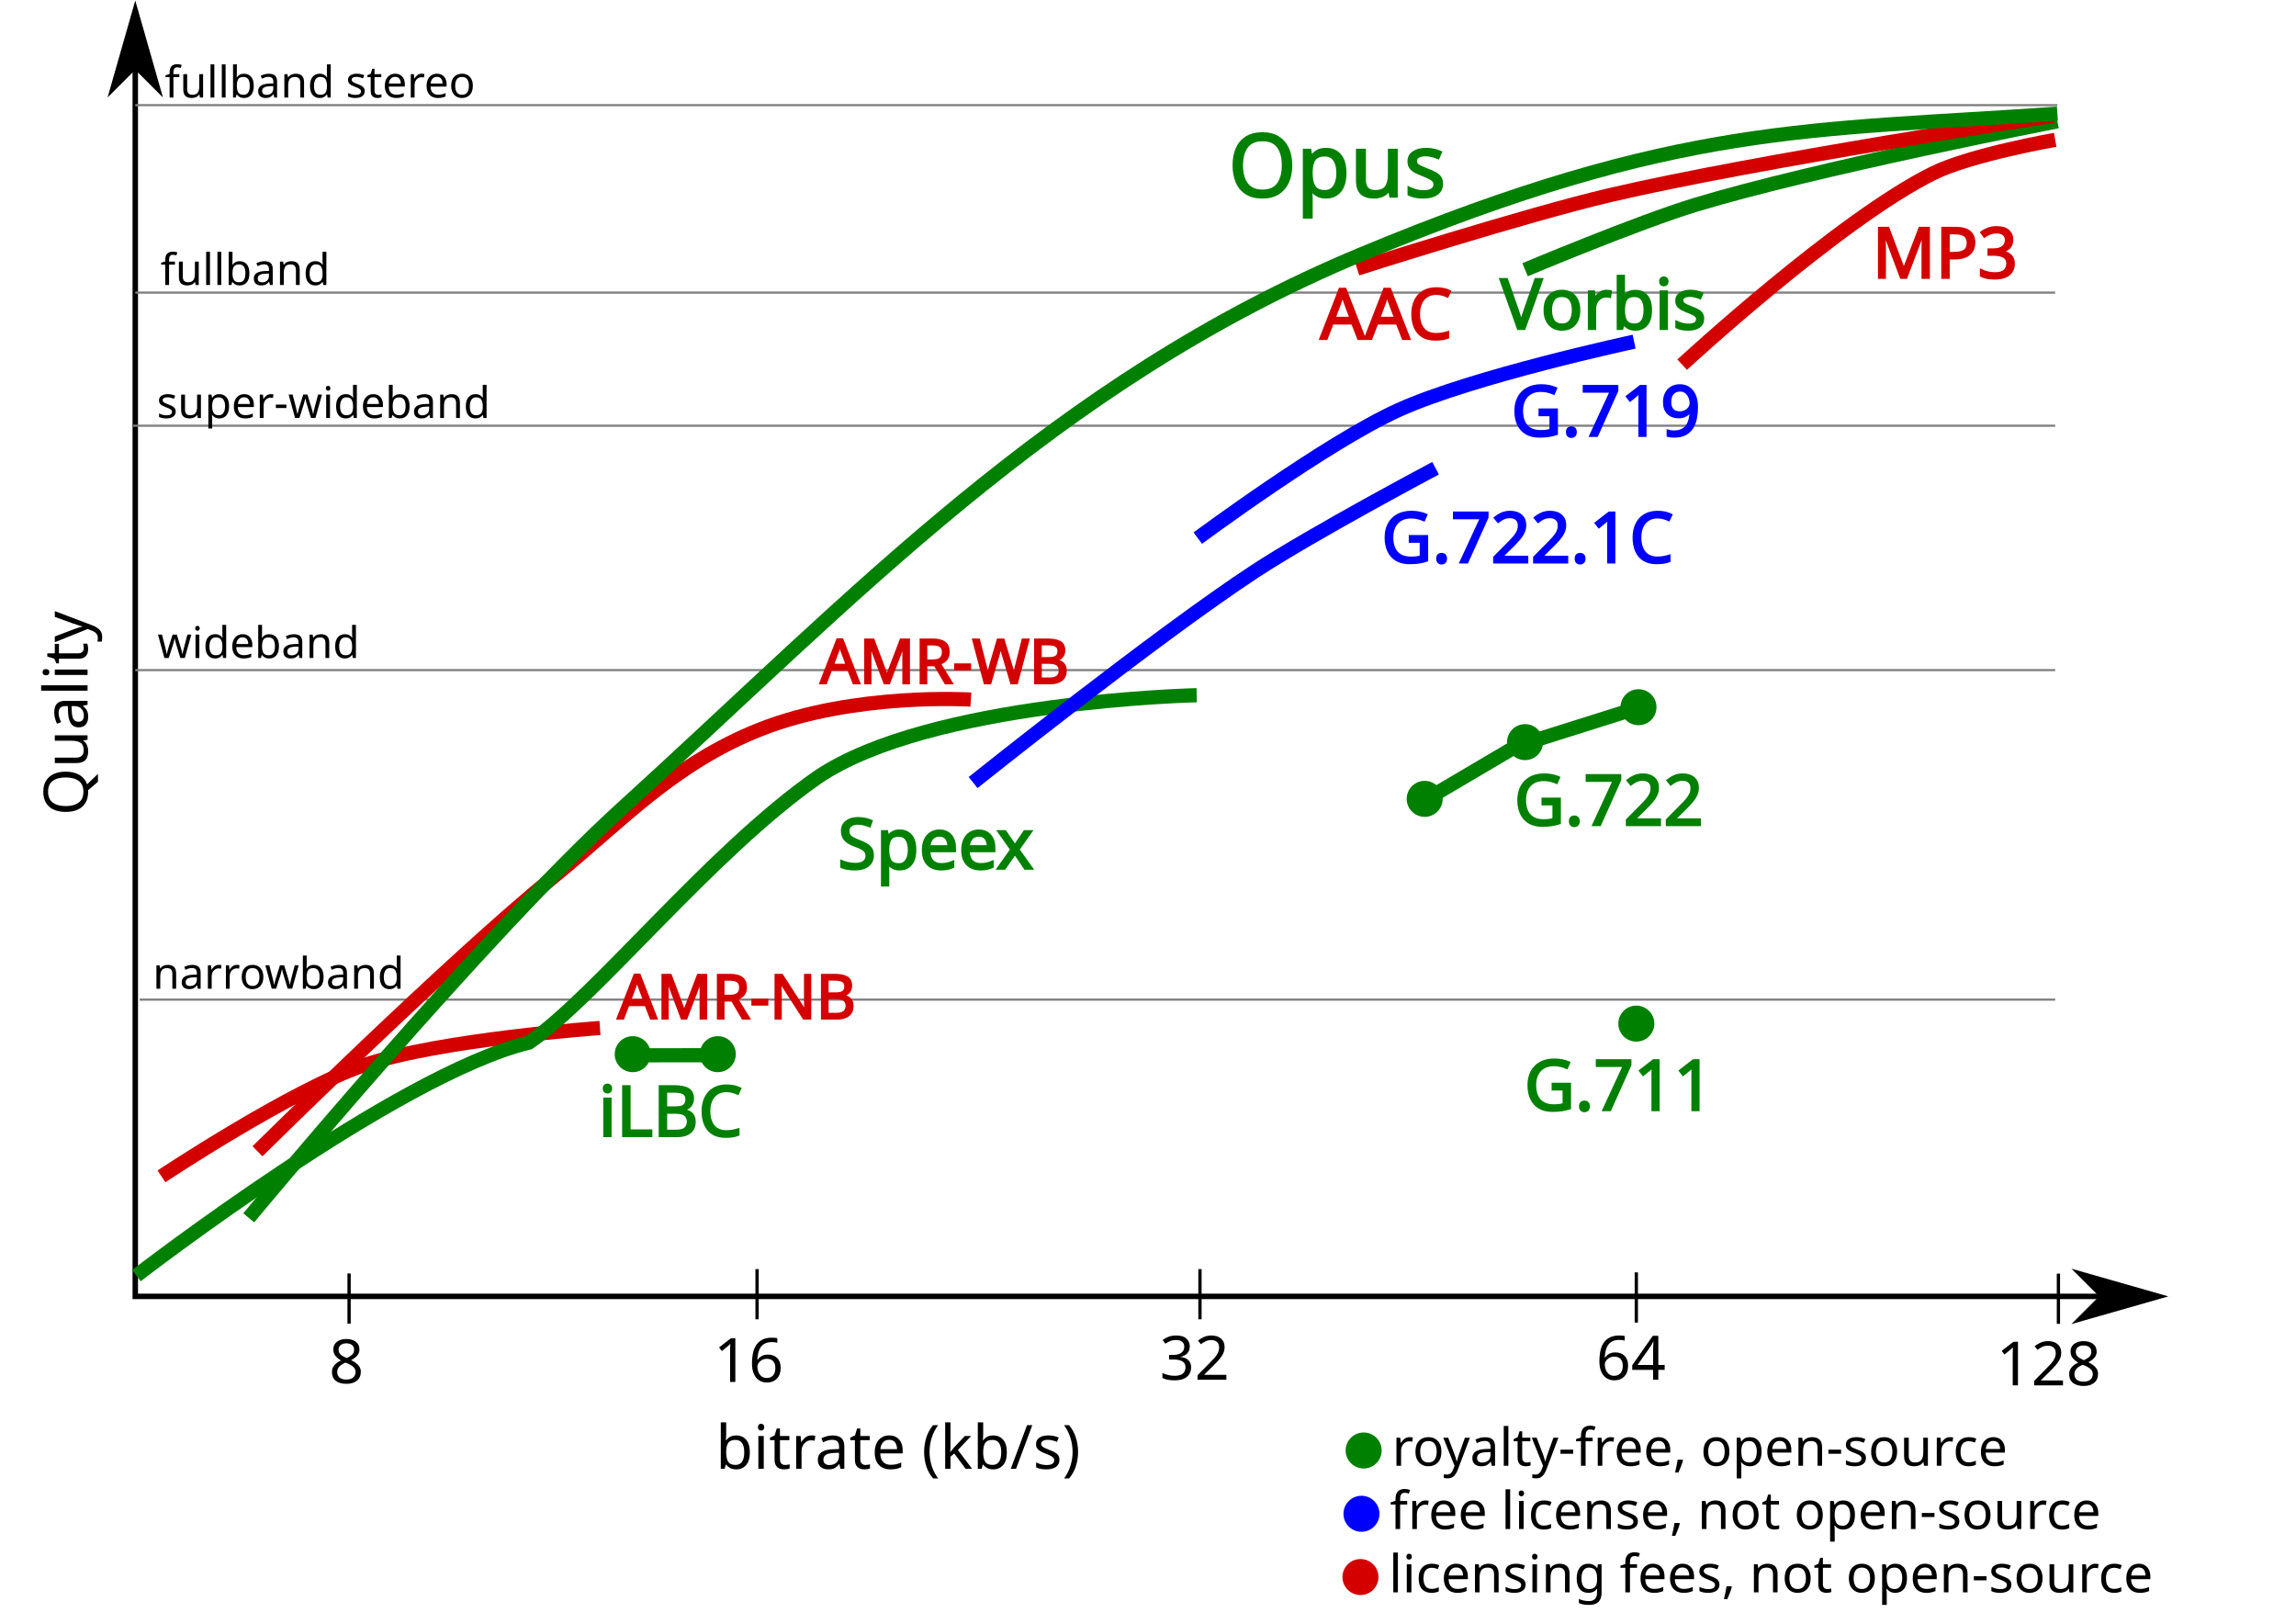
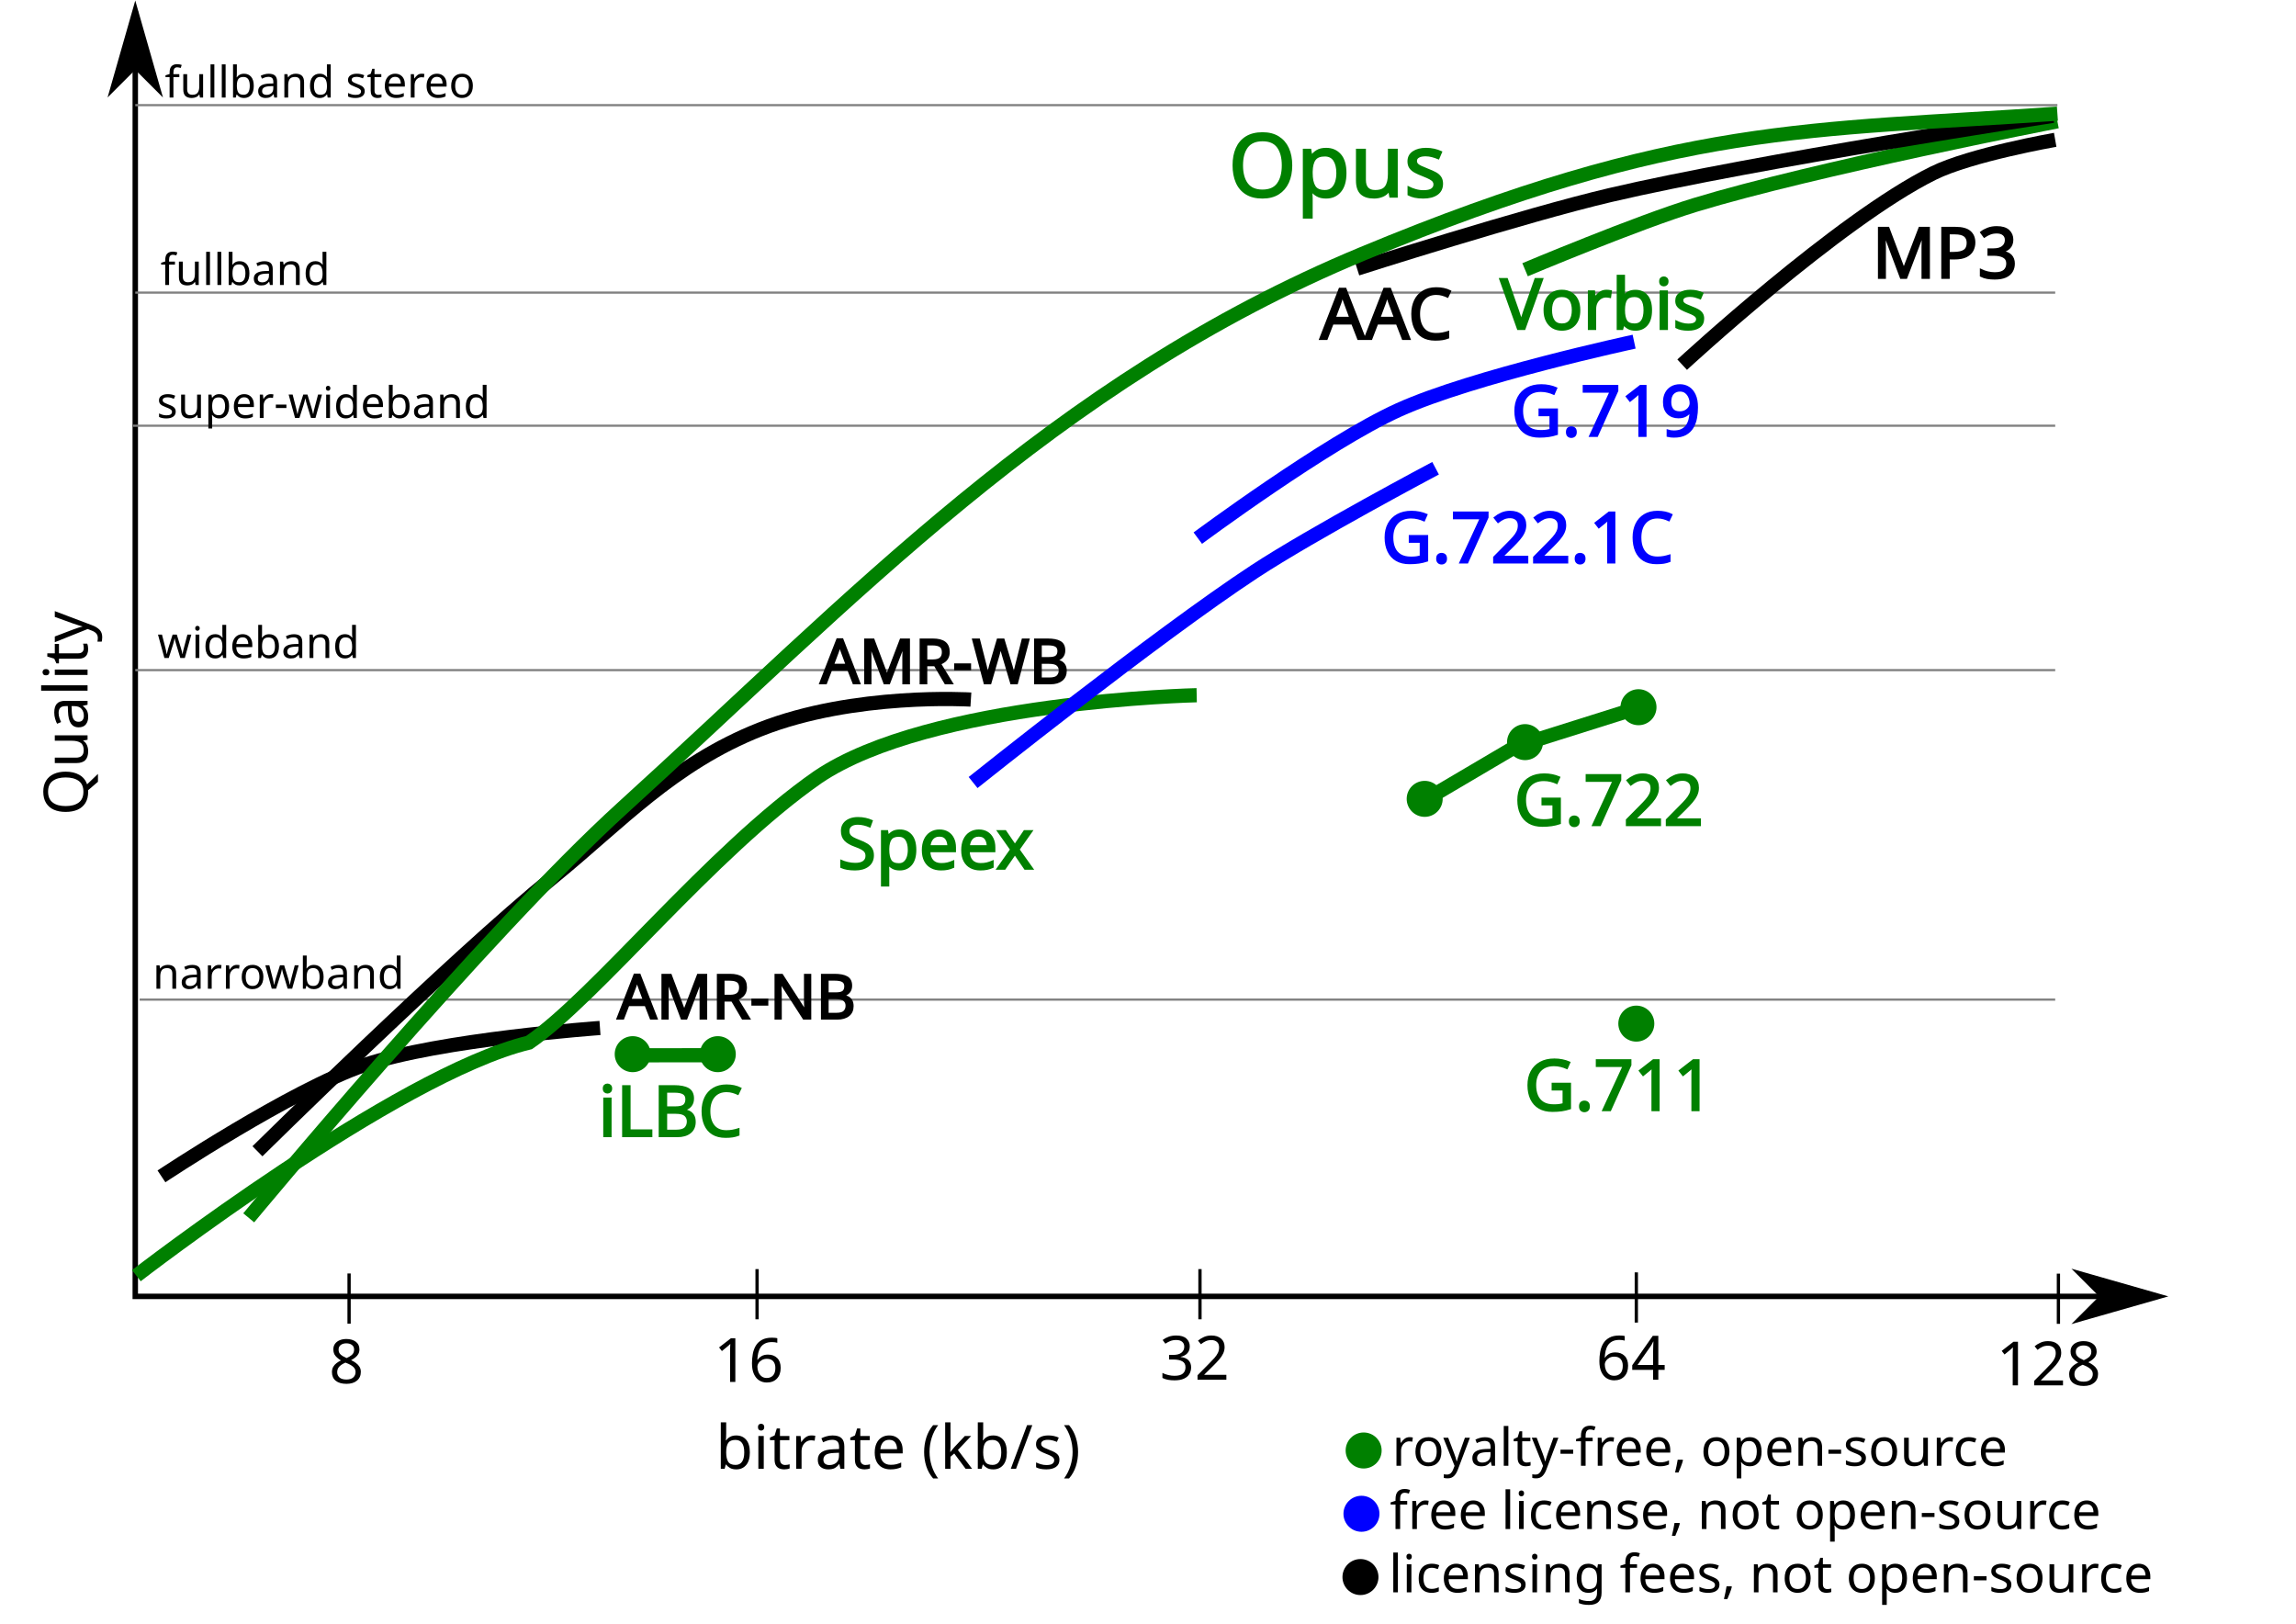
<svg xmlns="http://www.w3.org/2000/svg" width="1052.362" height="744.094" id="svg2" version="1.1">
  <defs id="defs4">
    <marker orient="auto" refY="0.0" refX="0.0" id="Arrow1Lend" style="overflow:visible;">
      <path id="path3878" d="M 0.0,0.0 L 5.0,-5.0 L -12.5,0.0 L 5.0,5.0 L 0.0,0.0 z " style="fill-rule:evenodd;stroke:#000000;stroke-width:1.0pt;marker-start:none;" transform="scale(0.8) rotate(180) translate(12.5,0)" />
    </marker>
    <marker orient="auto" refY="0.0" refX="0.0" id="Arrow1Lstart" style="overflow:visible">
      <path id="path3875" d="M 0.0,0.0 L 5.0,-5.0 L -12.5,0.0 L 5.0,5.0 L 0.0,0.0 z " style="fill-rule:evenodd;stroke:#000000;stroke-width:1.0pt;marker-start:none" transform="scale(0.8) translate(12.5,0)" />
    </marker>
    <clipPath clipPathUnits="userSpaceOnUse" id="clipPath3442">
      <rect style="fill:#000000;fill-opacity:1;stroke:none" id="rect3444" width="20.614" height="12.484" x="171.998" y="239.12" />
    </clipPath>
  </defs>
  <g id="layer1" transform="translate(0,-308.2677)">
    <path style="fill:none;stroke:#000000;stroke-width:2.5;stroke-linecap:butt;stroke-linejoin:miter;stroke-miterlimit:4;stroke-opacity:1;stroke-dasharray:none;marker-start:url(#Arrow1Lstart);marker-end:url(#Arrow1Lend)" d="m 62,313.362 0,589 927,0" id="path4528" />
    <path style="fill:none;stroke:#808080;stroke-width:1px;stroke-linecap:butt;stroke-linejoin:miter;stroke-opacity:1" d="m 62,442.362 880,0" id="path5082" />
    <path style="fill:none;stroke:#808080;stroke-width:1px;stroke-linecap:butt;stroke-linejoin:miter;stroke-opacity:1" d="m 64,766.362 878,0" id="path5082-4" />
    <path style="fill:none;stroke:#808080;stroke-width:1px;stroke-linecap:butt;stroke-linejoin:miter;stroke-opacity:1" d="m 62,615.362 880,0" id="path5082-4-4" />
    <path style="fill:none;stroke:#808080;stroke-width:1px;stroke-linecap:butt;stroke-linejoin:miter;stroke-opacity:1" d="m 61,503.362 881,0" id="path5082-4-4-9" />
-     <path style="fill:none;stroke:#d40000;stroke-width:6.5;stroke-linecap:butt;stroke-linejoin:miter;stroke-miterlimit:4;stroke-opacity:1;stroke-dasharray:none" d="m 74,847.362 c 0,0 59.539,-39.581 93,-51 34.49,-11.77 108,-17 108,-17" id="path5168" />
+     <path style="fill:none;stroke:#000000;stroke-width:6.5;stroke-linecap:butt;stroke-linejoin:miter;stroke-miterlimit:4;stroke-opacity:1;stroke-dasharray:none" d="m 74,847.362 c 0,0 59.539,-39.581 93,-51 34.49,-11.77 108,-17 108,-17" id="path5168" />
    <path style="fill:none;stroke:#000000;stroke-width:1.5;stroke-linecap:butt;stroke-linejoin:miter;stroke-miterlimit:4;stroke-opacity:1;stroke-dasharray:none" d="m 750,891.362 0,23" id="path5170" />
    <path style="fill:none;stroke:#000000;stroke-width:1.5;stroke-linecap:butt;stroke-linejoin:miter;stroke-miterlimit:4;stroke-opacity:1;stroke-dasharray:none" d="m 550,889.862 0,23" id="path5170-2" />
    <path style="fill:none;stroke:#000000;stroke-width:1.5;stroke-linecap:butt;stroke-linejoin:miter;stroke-miterlimit:4;stroke-opacity:1;stroke-dasharray:none" d="m 160,891.862 0,23" id="path5170-2-4" />
    <path style="fill:none;stroke:#000000;stroke-width:1.5;stroke-linecap:butt;stroke-linejoin:miter;stroke-miterlimit:4;stroke-opacity:1;stroke-dasharray:none" d="m 347,889.862 0,23" id="path5170-2-4-4" />
-     <path style="fill:none;stroke:#d40000;stroke-width:6.5;stroke-linecap:butt;stroke-linejoin:miter;stroke-miterlimit:4;stroke-opacity:1;stroke-dasharray:none" d="m 118,835.862 c 0,0 88.074,-86.984 136,-126 29.999,-24.422 54.356,-51.523 94.497,-67.363 C 391.542,625.513 445,628.862 445,628.862" id="path5168-8" />
+     <path style="fill:none;stroke:#000000;stroke-width:6.5;stroke-linecap:butt;stroke-linejoin:miter;stroke-miterlimit:4;stroke-opacity:1;stroke-dasharray:none" d="m 118,835.862 c 0,0 88.074,-86.984 136,-126 29.999,-24.422 54.356,-51.523 94.497,-67.363 C 391.542,625.513 445,628.862 445,628.862" id="path5168-8" />
    <path style="fill:#008000;stroke:#008000;stroke-width:2.5;stroke-miterlimit:4;stroke-opacity:1;stroke-dasharray:none;stroke-dashoffset:0" id="path5283" d="m 820,540.094 c 0,3.866 -3.134,7 -7,7 -3.866,0 -7,-3.134 -7,-7 0,-3.866 3.134,-7 7,-7 3.866,0 7,3.134 7,7 z" transform="translate(-63,237.2677)" />
    <path style="fill:none;stroke:#008000;stroke-width:6.5;stroke-linecap:butt;stroke-linejoin:miter;stroke-miterlimit:4;stroke-opacity:1;stroke-dasharray:none" d="m 648.011,677.925 47.059,-27.735 54.919,-17.301" id="path5166-3" />
    <path style="fill:none;stroke:#008000;stroke-width:6.5;stroke-linecap:butt;stroke-linejoin:miter;stroke-miterlimit:4;stroke-opacity:1;stroke-dasharray:none" d="m 62.5,892.862 c 0,0 119.29,-92.179 179.963,-106.808 30.802,-21.042 83.077,-87.302 132.297,-121.59 C 426.168,629.52 548.5,626.862 548.5,626.862" id="path5168-8-7" />
    <path style="fill:none;stroke:#0000ff;stroke-width:6.5;stroke-linecap:butt;stroke-linejoin:miter;stroke-miterlimit:4;stroke-opacity:1;stroke-dasharray:none" d="m 446.011,666.88 c 0,0 84.112,-67.236 129.059,-96.735 26.603,-17.46 82.919,-47.301 82.919,-47.301" id="path5166-3-5" />
    <path style="fill:none;stroke:#0000ff;stroke-width:6.5;stroke-linecap:butt;stroke-linejoin:miter;stroke-miterlimit:4;stroke-opacity:1;stroke-dasharray:none" d="m 549.011,554.88 c 0,0 58.898,-43.724 92.059,-58.735 34.122,-15.447 107.919,-31.301 107.919,-31.301" id="path5166-3-5-2" />
    <text xml:space="preserve" style="font-size:40px;font-style:normal;font-weight:normal;line-height:125%;letter-spacing:0px;word-spacing:0px;fill:#008000;fill-opacity:1;stroke:#008000;font-family:Sans" x="694" y="686.362" id="text5346">
      <tspan id="tspan5348" x="694" y="686.362" style="font-size:32px">G.722</tspan>
    </text>
    <text xml:space="preserve" style="font-size:40px;font-style:normal;font-weight:normal;line-height:125%;letter-spacing:0px;word-spacing:0px;fill:#008000;fill-opacity:1;stroke:#008000;font-family:Sans" x="563" y="398.362" id="text5350">
      <tspan id="tspan5352" x="563" y="398.362">Opus</tspan>
    </text>
    <text xml:space="preserve" style="font-size:40px;font-style:normal;font-weight:normal;line-height:125%;letter-spacing:0px;word-spacing:0px;fill:#008000;fill-opacity:1;stroke:#008000;font-family:Sans" x="384" y="706.362" id="text5354">
      <tspan id="tspan5356" x="384" y="706.362" style="font-size:32px">Speex</tspan>
    </text>
-     <text xml:space="preserve" style="font-size:40px;font-style:normal;font-weight:normal;line-height:125%;letter-spacing:0px;word-spacing:0px;fill:#000000;fill-opacity:1;stroke:none;font-family:Sans" x="376" y="621.362" id="text5358">
-       <tspan id="tspan5360" x="376" y="621.362" style="font-size:28px;fill:#d40000;stroke:#d40000">AMR-WB</tspan>
+     <text xml:space="preserve" style="font-size:40px;font-style:normal;font-weight:normal;line-height:125%;letter-spacing:0px;word-spacing:0px;fill:#000000;fill-opacity:1;stroke:#000000;font-family:Sans" x="376" y="621.362" id="text5358">
+       <tspan id="tspan5360" x="376" y="621.362" style="font-size:28px;fill:#000000;stroke:#000000">AMR-WB</tspan>
    </text>
-     <text xml:space="preserve" style="font-size:40px;font-style:normal;font-weight:normal;line-height:125%;letter-spacing:0px;word-spacing:0px;fill:#d40000;fill-opacity:1;stroke:#d40000;font-family:Sans" x="283.062" y="775.026" id="text5358-4">
-       <tspan id="tspan5360-3" x="283.062" y="775.026" style="font-size:28px;fill:#d40000;stroke:#d40000">AMR-NB</tspan>
+     <text xml:space="preserve" style="font-size:40px;font-style:normal;font-weight:normal;line-height:125%;letter-spacing:0px;word-spacing:0px;fill:#000000;fill-opacity:1;stroke:#000000;font-family:Sans" x="283.062" y="775.026" id="text5358-4">
+       <tspan id="tspan5360-3" x="283.062" y="775.026" style="font-size:28px;fill:#000000;stroke:#000000">AMR-NB</tspan>
    </text>
    <text xml:space="preserve" style="font-size:40px;font-style:normal;font-weight:normal;line-height:125%;letter-spacing:0px;word-spacing:0px;fill:#0000ff;fill-opacity:1;stroke:#0000ff;font-family:Sans" x="692.648" y="508.011" id="text5346-0">
      <tspan id="tspan5348-3" x="692.648" y="508.011" style="font-size:32px;fill:#0000ff;stroke:#0000ff">G.719</tspan>
    </text>
    <text xml:space="preserve" style="font-size:40px;font-style:normal;font-weight:normal;line-height:125%;letter-spacing:0px;word-spacing:0px;fill:#0000ff;fill-opacity:1;stroke:#0000ff;font-family:Sans" x="633.172" y="566.011" id="text5346-0-5">
      <tspan id="tspan5348-3-2" x="633.172" y="566.011" style="font-size:32px;fill:#0000ff;stroke:#0000ff">G.722.1C</tspan>
    </text>
    <text xml:space="preserve" style="font-size:40px;font-style:normal;font-weight:normal;line-height:125%;letter-spacing:0px;word-spacing:0px;fill:#008000;fill-opacity:1;stroke:#008000;font-family:Sans" x="698.648" y="817.011" id="text5346-9">
      <tspan id="tspan5348-4" x="698.648" y="817.011" style="font-size:32px">G.711</tspan>
    </text>
    <text xml:space="preserve" style="font-size:40px;font-style:normal;font-weight:normal;line-height:125%;letter-spacing:0px;word-spacing:0px;fill:#000000;fill-opacity:1;stroke:none;font-family:Sans" x="328" y="981.362" id="text5446">
      <tspan id="tspan5448" x="328" y="981.362" style="font-size:28px">bitrate (kb/s)</tspan>
    </text>
    <text xml:space="preserve" style="font-size:40px;font-style:normal;font-weight:normal;line-height:125%;letter-spacing:0px;word-spacing:0px;fill:#000000;fill-opacity:1;stroke:none;font-family:Sans" x="150.774" y="942.153" id="text5446-3">
      <tspan id="tspan5448-3" x="150.774" y="942.153" style="font-size:28px">8</tspan>
    </text>
    <text xml:space="preserve" style="font-size:40px;font-style:normal;font-weight:normal;line-height:125%;letter-spacing:0px;word-spacing:0px;fill:#000000;fill-opacity:1;stroke:none;font-family:Sans" x="327.1" y="941.555" id="text5446-3-0">
      <tspan id="tspan5448-3-0" x="327.1" y="941.555" style="font-size:28px">16</tspan>
    </text>
    <text xml:space="preserve" style="font-size:40px;font-style:normal;font-weight:normal;line-height:125%;letter-spacing:0px;word-spacing:0px;fill:#000000;fill-opacity:1;stroke:none;font-family:Sans" x="531.522" y="940.555" id="text5446-3-0-6">
      <tspan id="tspan5448-3-0-4" x="531.522" y="940.555" style="font-size:28px">32</tspan>
    </text>
    <text xml:space="preserve" style="font-size:40px;font-style:normal;font-weight:normal;line-height:125%;letter-spacing:0px;word-spacing:0px;fill:#000000;fill-opacity:1;stroke:none;font-family:Sans" x="731.522" y="940.555" id="text5446-3-0-6-8">
      <tspan id="tspan5448-3-0-4-2" x="731.522" y="940.555" style="font-size:28px">64</tspan>
    </text>
    <text xml:space="preserve" style="font-size:40px;font-style:normal;font-weight:normal;line-height:125%;letter-spacing:0px;word-spacing:0px;fill:#000000;fill-opacity:1;stroke:none;font-family:Sans" x="-682.046" y="40.133" id="text5546" transform="matrix(0,-1,1,0,0,0)">
      <tspan id="tspan5548" x="-682.046" y="40.133" style="font-size:28px">Quality</tspan>
    </text>
    <text xml:space="preserve" style="font-size:40px;font-style:normal;font-weight:normal;line-height:125%;letter-spacing:0px;word-spacing:0px;fill:#000000;fill-opacity:1;stroke:none;font-family:Sans" x="70" y="761.362" id="text5550">
      <tspan id="tspan5552" x="70" y="761.362" style="font-size:20px">narrowband</tspan>
    </text>
    <text xml:space="preserve" style="font-size:40px;font-style:normal;font-weight:normal;line-height:125%;letter-spacing:0px;word-spacing:0px;fill:#000000;fill-opacity:1;stroke:none;font-family:Sans" x="72.195" y="609.818" id="text5550-9">
      <tspan id="tspan5552-1" x="72.195" y="609.818" style="font-size:20px">wideband</tspan>
    </text>
    <text xml:space="preserve" style="font-size:40px;font-style:normal;font-weight:normal;line-height:125%;letter-spacing:0px;word-spacing:0px;fill:#000000;fill-opacity:1;stroke:none;font-family:Sans" x="71.855" y="499.818" id="text5550-9-3">
      <tspan id="tspan5552-1-6" x="71.855" y="499.818" style="font-size:20px">super-wideband</tspan>
    </text>
    <text xml:space="preserve" style="font-size:40px;font-style:normal;font-weight:normal;line-height:125%;letter-spacing:0px;word-spacing:0px;fill:#000000;fill-opacity:1;stroke:none;font-family:Sans" x="73.55" y="438.88" id="text5550-9-3-6">
      <tspan id="tspan5552-1-6-7" x="73.55" y="438.88" style="font-size:20px">fullband</tspan>
    </text>
    <path style="fill:#008000;stroke:#008000;stroke-width:2.5;stroke-miterlimit:4;stroke-opacity:1;stroke-dasharray:none;stroke-dashoffset:0" id="path5283-2" d="m 820,540.094 c 0,3.866 -3.134,7 -7,7 -3.866,0 -7,-3.134 -7,-7 0,-3.866 3.134,-7 7,-7 3.866,0 7,3.134 7,7 z" transform="translate(-62,92.2677)" />
    <path style="fill:#008000;stroke:#008000;stroke-width:2.5;stroke-miterlimit:4;stroke-opacity:1;stroke-dasharray:none;stroke-dashoffset:0" id="path5283-2-0" d="m 820,540.094 c 0,3.866 -3.134,7 -7,7 -3.866,0 -7,-3.134 -7,-7 0,-3.866 3.134,-7 7,-7 3.866,0 7,3.134 7,7 z" transform="translate(-114,108.2677)" />
    <path style="fill:#008000;stroke:#008000;stroke-width:2.5;stroke-miterlimit:4;stroke-opacity:1;stroke-dasharray:none;stroke-dashoffset:0" id="path5283-2-0-1" d="m 820,540.094 c 0,3.866 -3.134,7 -7,7 -3.866,0 -7,-3.134 -7,-7 0,-3.866 3.134,-7 7,-7 3.866,0 7,3.134 7,7 z" transform="translate(-160,134.2677)" />
    <path style="fill:none;stroke:#008000;stroke-width:6.5;stroke-linecap:butt;stroke-linejoin:miter;stroke-miterlimit:4;stroke-opacity:1;stroke-dasharray:none" d="m 287.011,791.88 41.977,-0.036" id="path5166-3-51" />
    <path style="fill:#008000;stroke:#008000;stroke-width:2.5;stroke-miterlimit:4;stroke-opacity:1;stroke-dasharray:none;stroke-dashoffset:0" id="path5283-8" d="m 820,540.094 c 0,3.866 -3.134,7 -7,7 -3.866,0 -7,-3.134 -7,-7 0,-3.866 3.134,-7 7,-7 3.866,0 7,3.134 7,7 z" transform="translate(-484,251.2677)" />
    <path style="fill:#008000;stroke:#008000;stroke-width:2.5;stroke-miterlimit:4;stroke-opacity:1;stroke-dasharray:none;stroke-dashoffset:0" id="path5283-8-6" d="m 820,540.094 c 0,3.866 -3.134,7 -7,7 -3.866,0 -7,-3.134 -7,-7 0,-3.866 3.134,-7 7,-7 3.866,0 7,3.134 7,7 z" transform="translate(-523,251.2677)" />
    <text xml:space="preserve" style="font-size:40px;font-style:normal;font-weight:normal;line-height:125%;letter-spacing:0px;word-spacing:0px;fill:#008000;fill-opacity:1;stroke:#008000;font-family:Sans" x="274.281" y="828.909" id="text5354-3">
      <tspan id="tspan5356-0" x="274.281" y="828.909" style="font-size:32px">iLBC</tspan>
    </text>
    <path style="fill:#008000;stroke:#008000;stroke-width:2.5;stroke-miterlimit:4;stroke-opacity:1;stroke-dasharray:none;stroke-dashoffset:0" id="path5283-7" d="m 820,540.094 c 0,3.866 -3.134,7 -7,7 -3.866,0 -7,-3.134 -7,-7 0,-3.866 3.134,-7 7,-7 3.866,0 7,3.134 7,7 z" transform="translate(-187.9785,432.8888)" />
    <text xml:space="preserve" style="font-size:40px;font-style:normal;font-weight:normal;line-height:125%;letter-spacing:0px;word-spacing:0px;fill:#000000;fill-opacity:1;stroke:none;font-family:Sans" x="638.021" y="979.983" id="text5793">
      <tspan id="tspan5795" x="638.021" y="979.983" style="font-size:24px">royalty-free, open-source</tspan>
    </text>
    <path style="fill:#0000ff;stroke:#0000ff;stroke-width:2.5;stroke-miterlimit:4;stroke-opacity:1;stroke-dasharray:none;stroke-dashoffset:0" id="path5283-7-6" d="m 820,540.094 c 0,3.866 -3.134,7 -7,7 -3.866,0 -7,-3.134 -7,-7 0,-3.866 3.134,-7 7,-7 3.866,0 7,3.134 7,7 z" transform="translate(-188.9785,461.8888)" />
    <text xml:space="preserve" style="font-size:40px;font-style:normal;font-weight:normal;line-height:125%;letter-spacing:0px;word-spacing:0px;fill:#000000;fill-opacity:1;stroke:none;font-family:Sans" x="637.021" y="1008.983" id="text5793-6">
      <tspan id="tspan5795-8" x="637.021" y="1008.983" style="font-size:24px">free license, not open-source</tspan>
    </text>
-     <path style="fill:#d40000;stroke:#d40000;stroke-width:2.5;stroke-miterlimit:4;stroke-opacity:1;stroke-dasharray:none;stroke-dashoffset:0" id="path5283-7-6-4" d="m 820,540.094 c 0,3.866 -3.134,7 -7,7 -3.866,0 -7,-3.134 -7,-7 0,-3.866 3.134,-7 7,-7 3.866,0 7,3.134 7,7 z" transform="translate(-189.4394,490.8888)" />
+     <path style="fill:#000000;stroke:#000000;stroke-width:2.5;stroke-miterlimit:4;stroke-opacity:1;stroke-dasharray:none;stroke-dashoffset:0" id="path5283-7-6-4" d="m 820,540.094 c 0,3.866 -3.134,7 -7,7 -3.866,0 -7,-3.134 -7,-7 0,-3.866 3.134,-7 7,-7 3.866,0 7,3.134 7,7 z" transform="translate(-189.4394,490.8888)" />
    <text xml:space="preserve" style="font-size:40px;font-style:normal;font-weight:normal;line-height:125%;letter-spacing:0px;word-spacing:0px;fill:#000000;fill-opacity:1;stroke:none;font-family:Sans" x="636.561" y="1037.983" id="text5793-6-9">
      <tspan id="tspan5795-8-7" x="636.561" y="1037.983" style="font-size:24px">licensing fees, not open-source</tspan>
    </text>
    <path style="fill:none;stroke:#808080;stroke-width:1px;stroke-linecap:butt;stroke-linejoin:miter;stroke-opacity:1" d="m 62,356.451 881,0" id="path5082-8" />
    <text xml:space="preserve" style="font-size:40px;font-style:normal;font-weight:normal;line-height:125%;letter-spacing:0px;word-spacing:0px;fill:#000000;fill-opacity:1;stroke:none;font-family:Sans" x="75.55" y="352.969" id="text5550-9-3-6-8">
      <tspan id="tspan5552-1-6-7-4" x="75.55" y="352.969" style="font-size:20px">fullband stereo</tspan>
    </text>
    <path style="fill:none;stroke:#000000;stroke-width:1.5;stroke-linecap:butt;stroke-linejoin:miter;stroke-miterlimit:4;stroke-opacity:1;stroke-dasharray:none" d="m 943.465,891.943 0,23" id="path5170-9" />
    <text xml:space="preserve" style="font-size:40px;font-style:normal;font-weight:normal;line-height:125%;letter-spacing:0px;word-spacing:0px;fill:#000000;fill-opacity:1;stroke:none;font-family:Sans" x="914.987" y="943.135" id="text5446-3-0-6-8-1">
      <tspan id="tspan5448-3-0-4-2-7" x="914.987" y="943.135" style="font-size:28px">128</tspan>
    </text>
    <path style="fill:none;stroke:#008000;stroke-width:6.5;stroke-linecap:butt;stroke-linejoin:miter;stroke-miterlimit:4;stroke-opacity:1;stroke-dasharray:none" d="m 699.011,431.88 c 0,0 51.421,-21.629 78.059,-29.735 54.302,-16.525 165.919,-38.301 165.919,-38.301" id="path5166-3-5-2-0" />
-     <path style="fill:none;stroke:#d40000;stroke-width:6.5;stroke-linecap:butt;stroke-linejoin:miter;stroke-miterlimit:4;stroke-opacity:1;stroke-dasharray:none" d="m 622.011,431.38 c 0,0 76.832,-24.553 116.059,-33.735 C 804.975,381.983 940.989,361.344 940.989,361.344" id="path5166-3-5-2-0-8" />
+     <path style="fill:none;stroke:#000000;stroke-width:6.5;stroke-linecap:butt;stroke-linejoin:miter;stroke-miterlimit:4;stroke-opacity:1;stroke-dasharray:none" d="m 622.011,431.38 c 0,0 76.832,-24.553 116.059,-33.735 C 804.975,381.983 940.989,361.344 940.989,361.344" id="path5166-3-5-2-0-8" />
    <text xml:space="preserve" style="font-size:40px;font-style:normal;font-weight:normal;line-height:125%;letter-spacing:0px;word-spacing:0px;fill:#008000;fill-opacity:1;stroke:#008000;font-family:Sans" x="687.648" y="459.011" id="text5346-8">
      <tspan id="tspan5348-31" x="687.648" y="459.011" style="font-size:32px">Vorbis</tspan>
    </text>
-     <text xml:space="preserve" style="font-size:40px;font-style:normal;font-weight:normal;line-height:125%;letter-spacing:0px;word-spacing:0px;fill:#000000;fill-opacity:1;stroke:none;font-family:Sans" x="605.141" y="463.568" id="text5358-43">
-       <tspan x="605.141" y="463.568" style="font-size:32px;fill:#d40000;stroke:#d40000" id="tspan6046">AAC</tspan>
+     <text xml:space="preserve" style="font-size:40px;font-style:normal;font-weight:normal;line-height:125%;letter-spacing:0px;word-spacing:0px;fill:#000000;fill-opacity:1;stroke:#000000;font-family:Sans" x="605.141" y="463.568" id="text5358-43">
+       <tspan x="605.141" y="463.568" style="font-size:32px;fill:#000000;stroke:#000000" id="tspan6046">AAC</tspan>
    </text>
    <path style="fill:none;stroke:#008000;stroke-width:6.5;stroke-linecap:butt;stroke-linejoin:miter;stroke-miterlimit:4;stroke-opacity:1;stroke-dasharray:none" d="m 114,866.362 c 0,0 108.628,-130.933 171.411,-187.909 C 389.99,583.547 482.719,483.483 624.575,424.553 769.683,364.272 829.306,368.351 943,360.362" id="path5166" />
-     <path style="fill:none;stroke:#d40000;stroke-width:6.5;stroke-linecap:butt;stroke-linejoin:miter;stroke-miterlimit:4;stroke-opacity:1;stroke-dasharray:none" d="m 771.011,475.38 c 0,0 71.826,-66.355 115.059,-87.735 17.322,-8.567 55.919,-15.301 55.919,-15.301" id="path5166-3-5-2-0-8-5" />
-     <text xml:space="preserve" style="font-size:40px;font-style:normal;font-weight:normal;line-height:125%;letter-spacing:0px;word-spacing:0px;fill:#000000;fill-opacity:1;stroke:none;font-family:Sans" x="858.141" y="435.568" id="text5358-7">
-       <tspan id="tspan5360-5" x="858.141" y="435.568" style="font-size:32px;fill:#d40000;stroke:#d40000">MP3</tspan>
+     <path style="fill:none;stroke:#000000;stroke-width:6.5;stroke-linecap:butt;stroke-linejoin:miter;stroke-miterlimit:4;stroke-opacity:1;stroke-dasharray:none" d="m 771.011,475.38 c 0,0 71.826,-66.355 115.059,-87.735 17.322,-8.567 55.919,-15.301 55.919,-15.301" id="path5166-3-5-2-0-8-5" />
+     <text xml:space="preserve" style="font-size:40px;font-style:normal;font-weight:normal;line-height:125%;letter-spacing:0px;word-spacing:0px;fill:#000000;fill-opacity:1;stroke:#000000;font-family:Sans" x="858.141" y="435.568" id="text5358-7">
+       <tspan id="tspan5360-5" x="858.141" y="435.568" style="font-size:32px;fill:#000000;stroke:#000000">MP3</tspan>
    </text>
  </g>
</svg>
